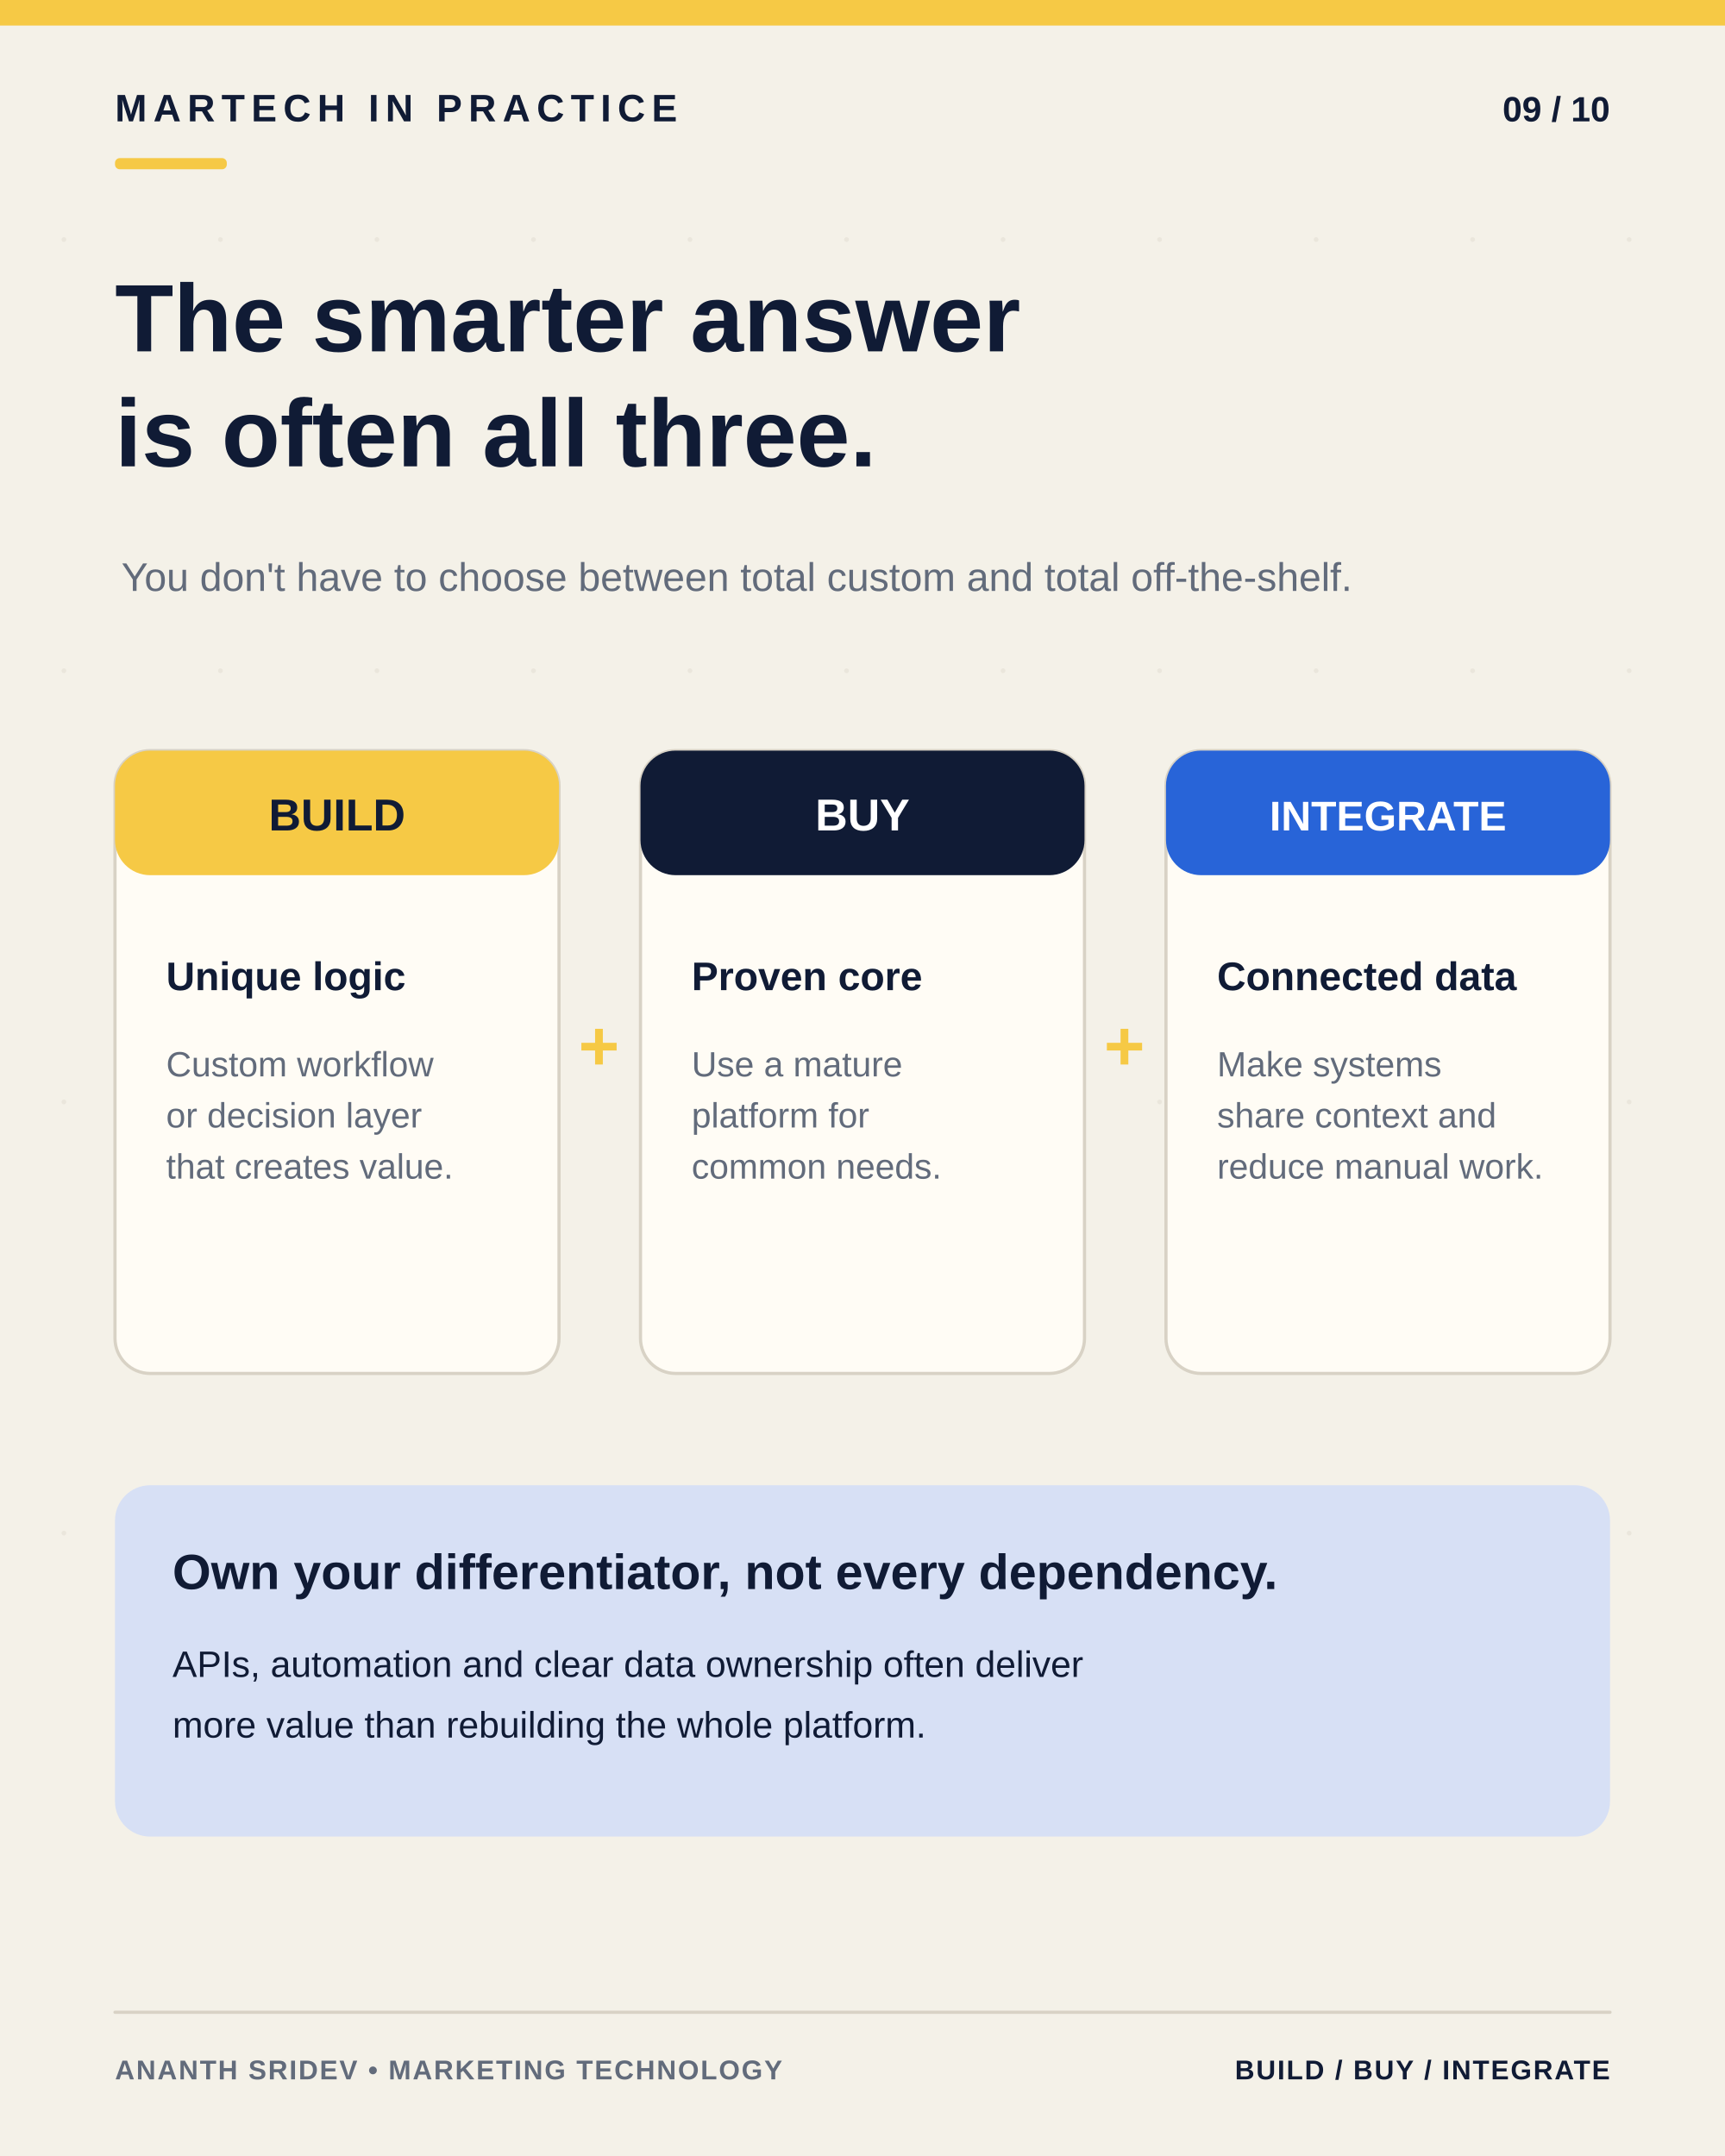
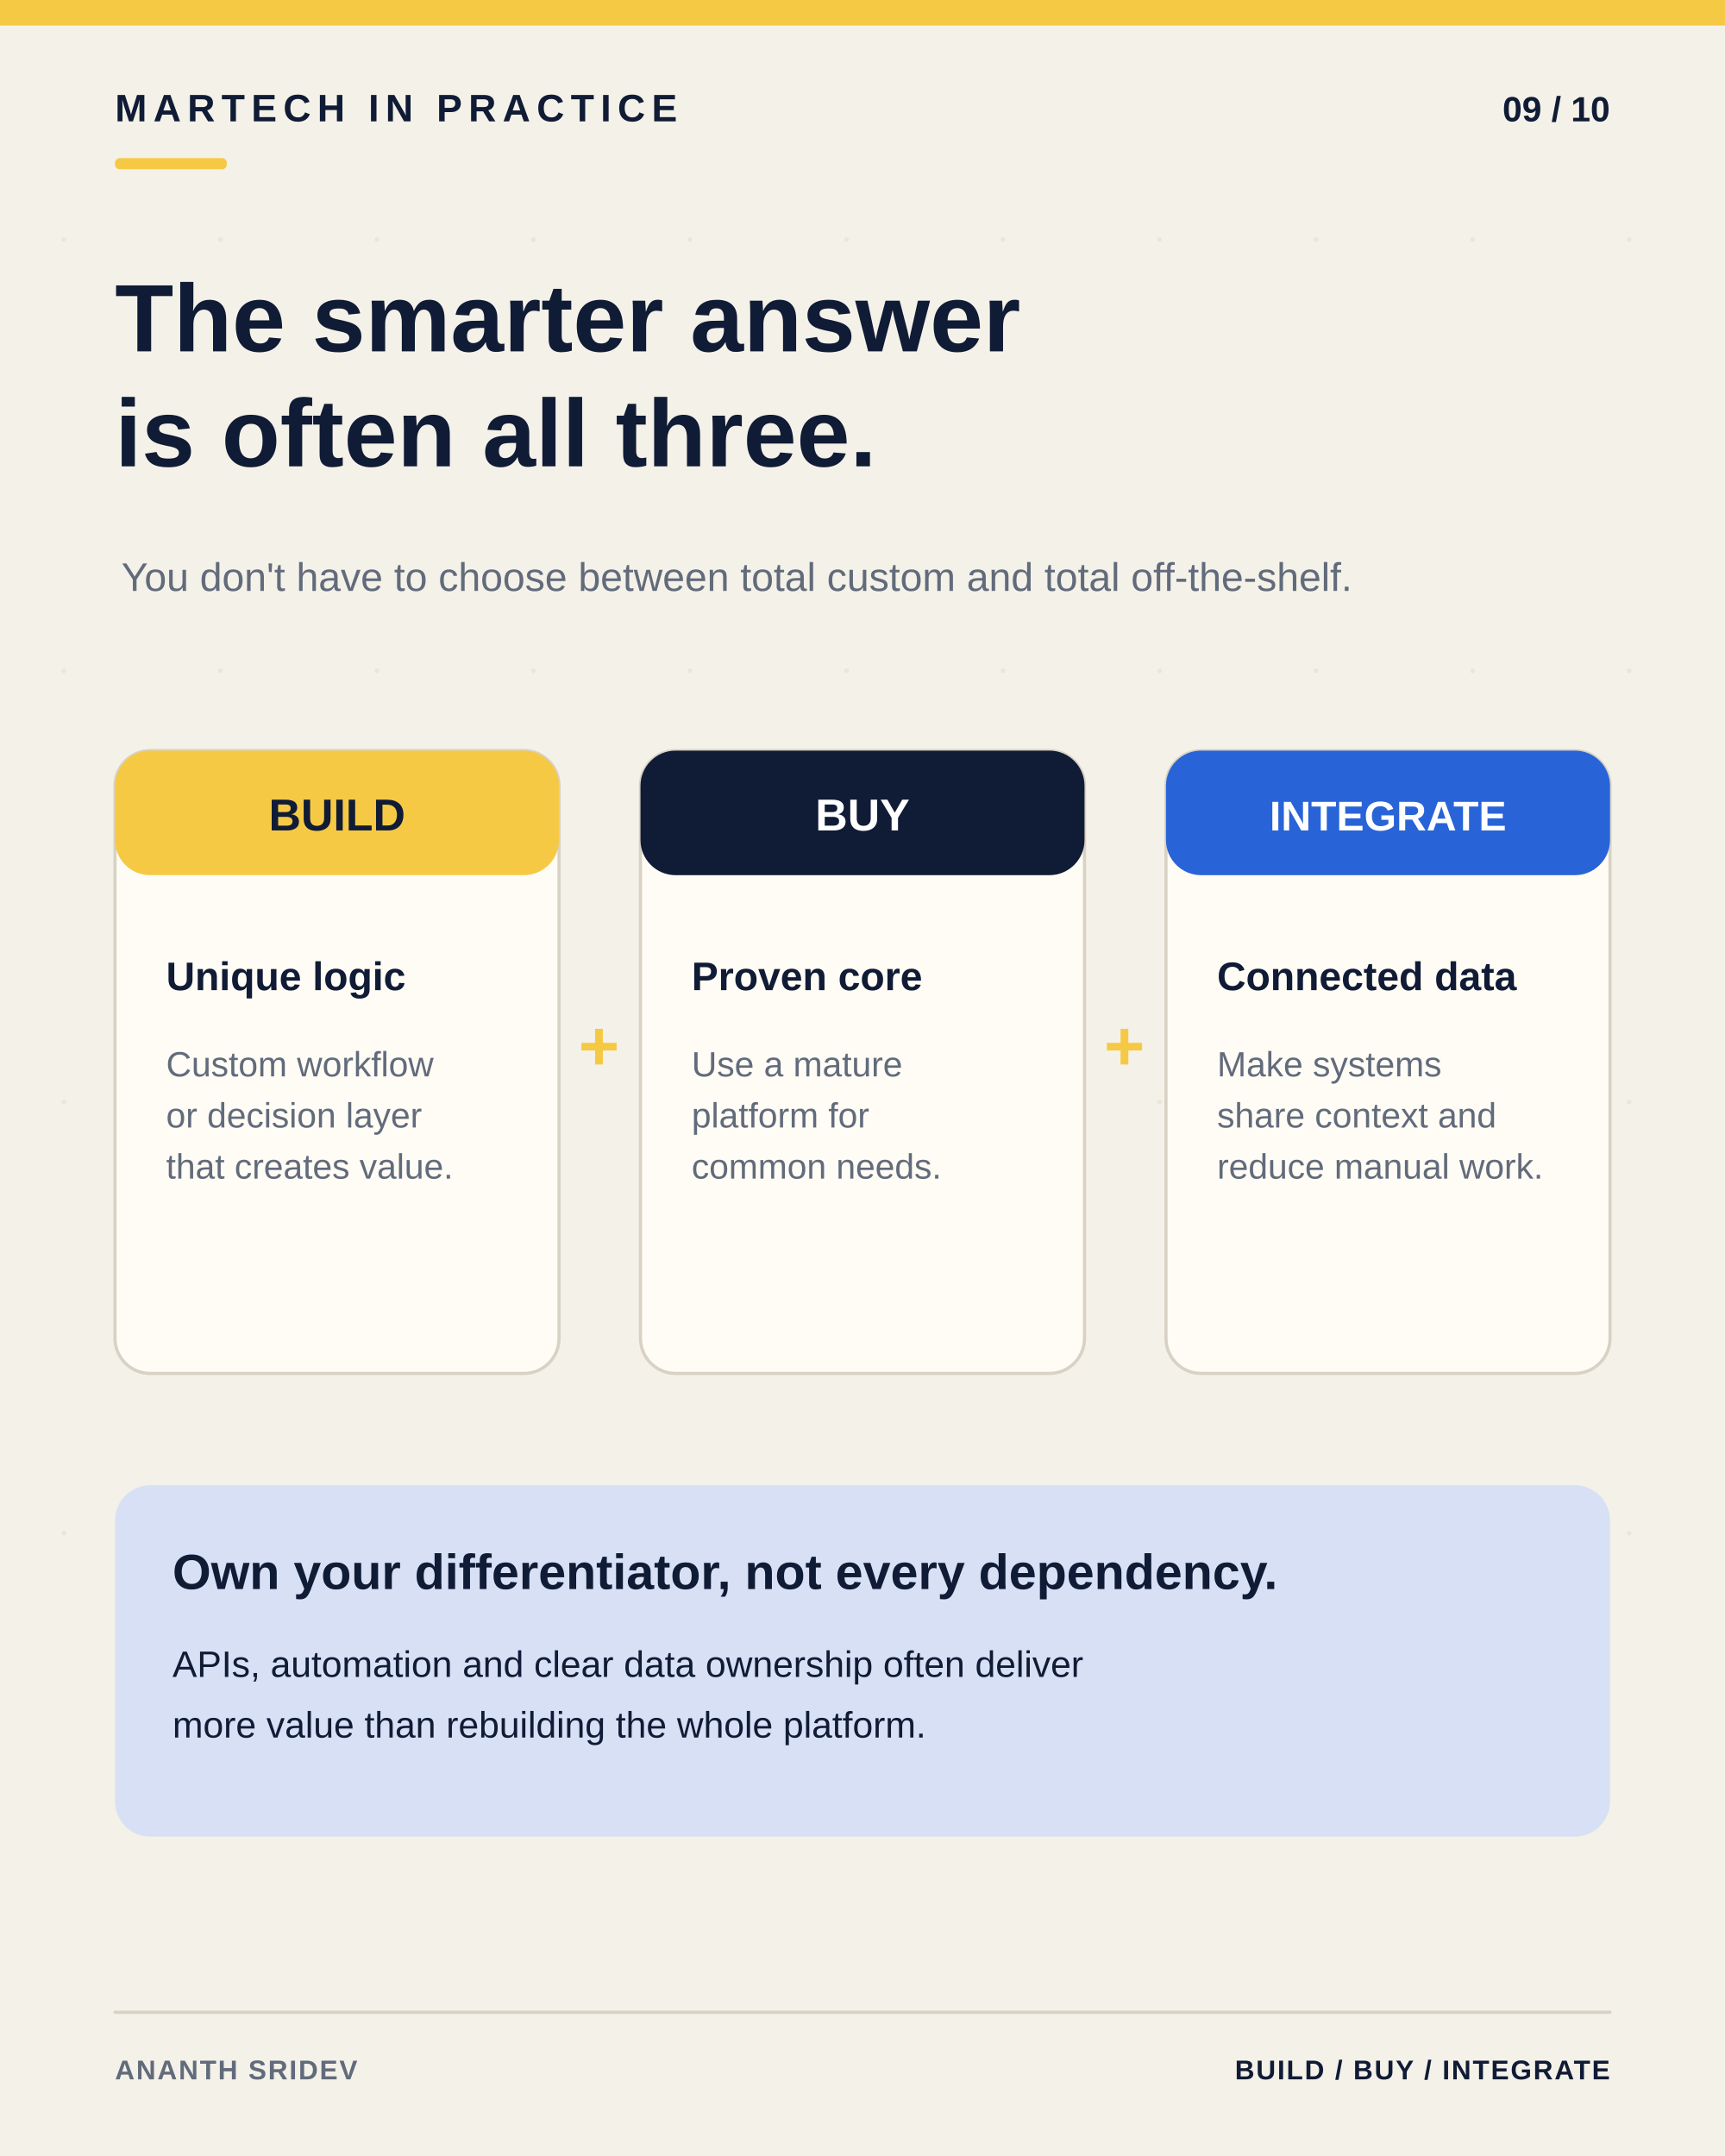
<svg xmlns="http://www.w3.org/2000/svg" width="1080" height="1350" viewBox="0 0 1080 1350">
  <rect width="1080" height="1350" fill="#F4F1E8" />
  <rect width="1080" height="16" fill="#F6C945" />
  <g opacity=".35" fill="#D8D2C5">
    <circle cx="40" cy="150" r="1.5" />
    <circle cx="138" cy="150" r="1.5" />
    <circle cx="236" cy="150" r="1.5" />
    <circle cx="334" cy="150" r="1.5" />
    <circle cx="432" cy="150" r="1.5" />
    <circle cx="530" cy="150" r="1.5" />
    <circle cx="628" cy="150" r="1.5" />
    <circle cx="726" cy="150" r="1.5" />
    <circle cx="824" cy="150" r="1.5" />
    <circle cx="922" cy="150" r="1.5" />
    <circle cx="1020" cy="150" r="1.5" />
    <circle cx="40" cy="420" r="1.5" />
    <circle cx="138" cy="420" r="1.5" />
    <circle cx="236" cy="420" r="1.5" />
    <circle cx="334" cy="420" r="1.5" />
    <circle cx="432" cy="420" r="1.5" />
    <circle cx="530" cy="420" r="1.5" />
    <circle cx="628" cy="420" r="1.5" />
    <circle cx="726" cy="420" r="1.5" />
    <circle cx="824" cy="420" r="1.5" />
    <circle cx="922" cy="420" r="1.5" />
    <circle cx="1020" cy="420" r="1.5" />
    <circle cx="40" cy="690" r="1.5" />
    <circle cx="138" cy="690" r="1.5" />
    <circle cx="236" cy="690" r="1.5" />
    <circle cx="334" cy="690" r="1.5" />
    <circle cx="432" cy="690" r="1.5" />
    <circle cx="530" cy="690" r="1.5" />
    <circle cx="628" cy="690" r="1.5" />
    <circle cx="726" cy="690" r="1.5" />
    <circle cx="824" cy="690" r="1.5" />
    <circle cx="922" cy="690" r="1.5" />
    <circle cx="1020" cy="690" r="1.5" />
    <circle cx="40" cy="960" r="1.5" />
    <circle cx="138" cy="960" r="1.5" />
    <circle cx="236" cy="960" r="1.5" />
    <circle cx="334" cy="960" r="1.5" />
    <circle cx="432" cy="960" r="1.5" />
    <circle cx="530" cy="960" r="1.5" />
    <circle cx="628" cy="960" r="1.5" />
    <circle cx="726" cy="960" r="1.5" />
    <circle cx="824" cy="960" r="1.5" />
    <circle cx="922" cy="960" r="1.5" />
    <circle cx="1020" cy="960" r="1.5" />
  </g>
  <text x="72" y="76" font-family="Arial, Helvetica, sans-serif" font-size="24" font-weight="700" fill="#101B35" text-anchor="start" letter-spacing="4">
    <tspan x="72" dy="0">MARTECH IN PRACTICE</tspan>
  </text>
  <rect x="72" y="99" width="70" height="7" rx="3" fill="#F6C945" stroke="none" stroke-width="0" />
  <text x="1008" y="76" font-family="Arial, Helvetica, sans-serif" font-size="22" font-weight="600" fill="#101B35" text-anchor="end">
    <tspan x="1008" dy="0">09 / 10</tspan>
  </text>
  <text x="72" y="220" font-family="Arial, Helvetica, sans-serif" font-size="60" font-weight="800" fill="#101B35" text-anchor="start">
    <tspan x="72" dy="0">The smarter answer</tspan>
    <tspan x="72" dy="72">is often all three.</tspan>
  </text>
  <text x="76" y="370" font-family="Arial, Helvetica, sans-serif" font-size="25" font-weight="400" fill="#626B7B" text-anchor="start">
    <tspan x="76" dy="0">You don't have to choose between total custom and total off-the-shelf.</tspan>
  </text>
  <rect x="72" y="470" width="278" height="390" rx="22" fill="#FFFCF5" stroke="#D8D2C5" stroke-width="2" />
  <rect x="72" y="470" width="278" height="78" rx="22" fill="#F6C945" stroke="none" stroke-width="0" />
  <text x="211" y="520" font-family="Arial, Helvetica, sans-serif" font-size="28" font-weight="800" fill="#101B35" text-anchor="middle">
    <tspan x="211" dy="0">BUILD</tspan>
  </text>
  <text x="104" y="620" font-family="Arial, Helvetica, sans-serif" font-size="25" font-weight="700" fill="#101B35" text-anchor="start">
    <tspan x="104" dy="0">Unique logic</tspan>
  </text>
  <text x="104" y="674" font-family="Arial, Helvetica, sans-serif" font-size="22" font-weight="400" fill="#626B7B" text-anchor="start">
    <tspan x="104" dy="0">Custom workflow</tspan>
    <tspan x="104" dy="32">or decision layer</tspan>
    <tspan x="104" dy="32">that creates value.</tspan>
  </text>
  <rect x="401" y="470" width="278" height="390" rx="22" fill="#FFFCF5" stroke="#D8D2C5" stroke-width="2" />
  <rect x="401" y="470" width="278" height="78" rx="22" fill="#101B35" stroke="none" stroke-width="0" />
  <text x="540" y="520" font-family="Arial, Helvetica, sans-serif" font-size="28" font-weight="800" fill="#FFFFFF" text-anchor="middle">
    <tspan x="540" dy="0">BUY</tspan>
  </text>
  <text x="433" y="620" font-family="Arial, Helvetica, sans-serif" font-size="25" font-weight="700" fill="#101B35" text-anchor="start">
    <tspan x="433" dy="0">Proven core</tspan>
  </text>
  <text x="433" y="674" font-family="Arial, Helvetica, sans-serif" font-size="22" font-weight="400" fill="#626B7B" text-anchor="start">
    <tspan x="433" dy="0">Use a mature</tspan>
    <tspan x="433" dy="32">platform for</tspan>
    <tspan x="433" dy="32">common needs.</tspan>
  </text>
  <rect x="730" y="470" width="278" height="390" rx="22" fill="#FFFCF5" stroke="#D8D2C5" stroke-width="2" />
  <rect x="730" y="470" width="278" height="78" rx="22" fill="#2864D8" stroke="none" stroke-width="0" />
  <text x="869" y="520" font-family="Arial, Helvetica, sans-serif" font-size="26" font-weight="800" fill="#FFFFFF" text-anchor="middle">
    <tspan x="869" dy="0">INTEGRATE</tspan>
  </text>
  <text x="762" y="620" font-family="Arial, Helvetica, sans-serif" font-size="25" font-weight="700" fill="#101B35" text-anchor="start">
    <tspan x="762" dy="0">Connected data</tspan>
  </text>
  <text x="762" y="674" font-family="Arial, Helvetica, sans-serif" font-size="22" font-weight="400" fill="#626B7B" text-anchor="start">
    <tspan x="762" dy="0">Make systems</tspan>
    <tspan x="762" dy="32">share context and</tspan>
    <tspan x="762" dy="32">reduce manual work.</tspan>
  </text>
  <text x="375" y="670" font-family="Arial, Helvetica, sans-serif" font-size="44" font-weight="800" fill="#F6C945" text-anchor="middle">
    <tspan x="375" dy="0">+</tspan>
  </text>
  <text x="704" y="670" font-family="Arial, Helvetica, sans-serif" font-size="44" font-weight="800" fill="#F6C945" text-anchor="middle">
    <tspan x="704" dy="0">+</tspan>
  </text>
  <rect x="72" y="930" width="936" height="220" rx="22" fill="#D7E0F5" stroke="none" stroke-width="0" />
  <text x="108" y="995" font-family="Arial, Helvetica, sans-serif" font-size="31" font-weight="800" fill="#101B35" text-anchor="start">
    <tspan x="108" dy="0">Own your differentiator, not every dependency.</tspan>
  </text>
  <text x="108" y="1050" font-family="Arial, Helvetica, sans-serif" font-size="23" font-weight="400" fill="#101B35" text-anchor="start">
    <tspan x="108" dy="0">APIs, automation and clear data ownership often deliver</tspan>
  </text>
  <text x="108" y="1088" font-family="Arial, Helvetica, sans-serif" font-size="23" font-weight="400" fill="#101B35" text-anchor="start">
    <tspan x="108" dy="0">more value than rebuilding the whole platform.</tspan>
  </text>
  <line x1="72" y1="1260" x2="1008" y2="1260" stroke="#D8D2C5" stroke-width="2" stroke-linecap="round" />
  <text x="72" y="1302" font-family="Arial, Helvetica, sans-serif" font-size="17" font-weight="600" fill="#626B7B" text-anchor="start" letter-spacing="1">
-     <tspan x="72" dy="0">ANANTH SRIDEV  •  MARKETING TECHNOLOGY</tspan>
+     <tspan x="72" dy="0">ANANTH SRIDEV</tspan>
  </text>
  <text x="1008" y="1302" font-family="Arial, Helvetica, sans-serif" font-size="17" font-weight="700" fill="#101B35" text-anchor="end" letter-spacing="1">
    <tspan x="1008" dy="0">BUILD  /  BUY  /  INTEGRATE</tspan>
  </text>
</svg>
